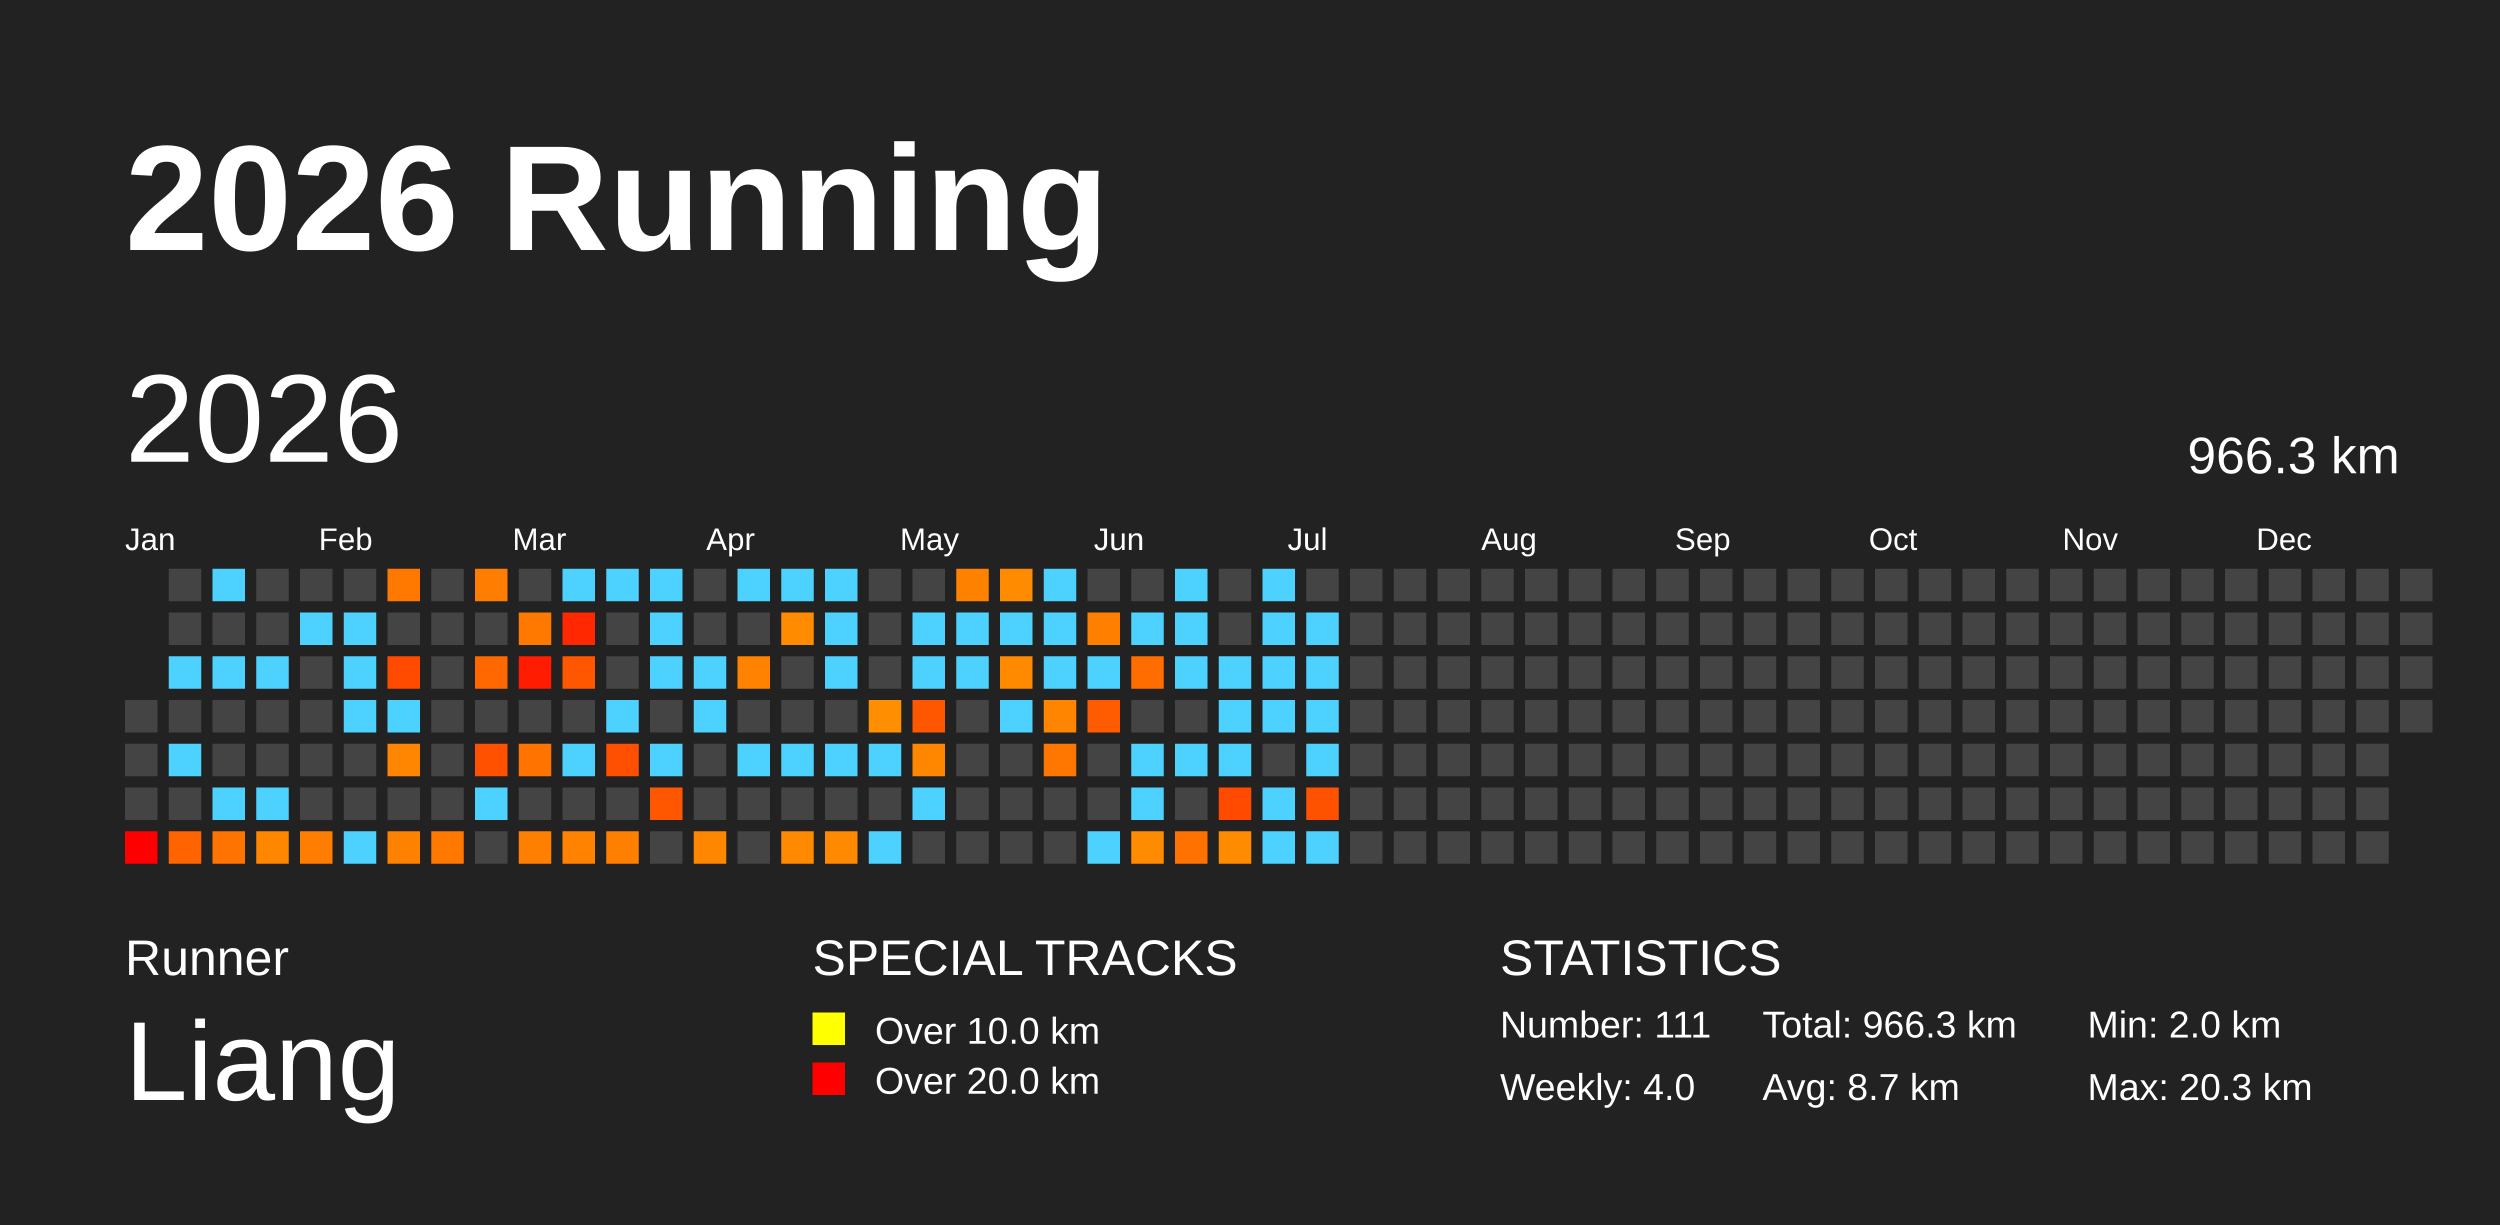
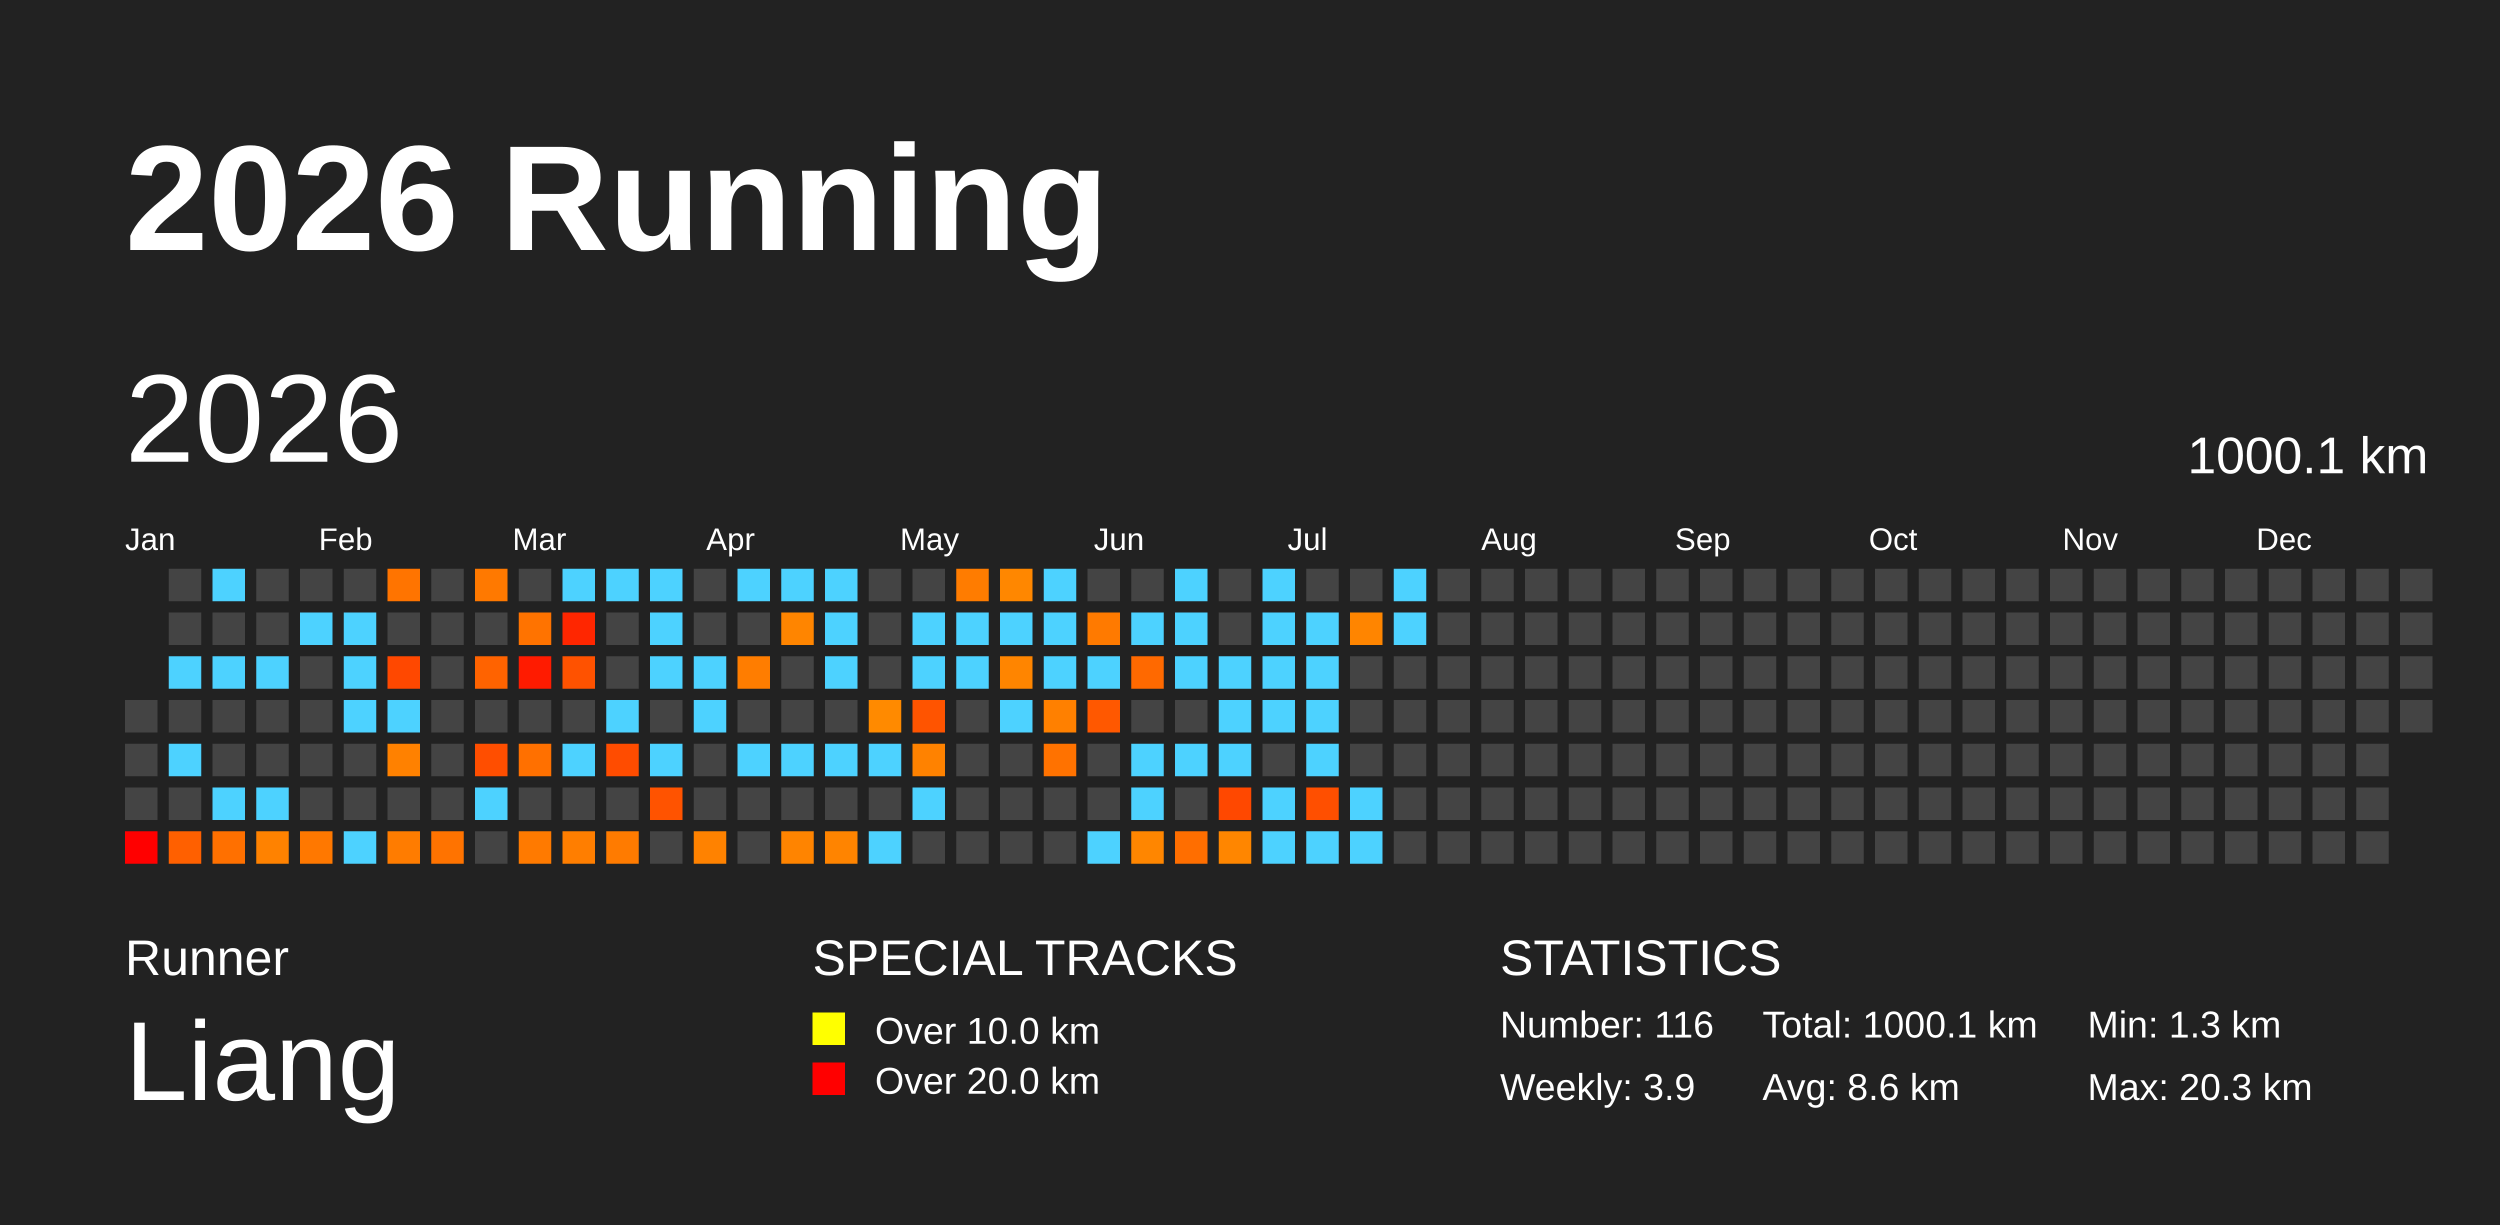
<svg xmlns="http://www.w3.org/2000/svg" baseProfile="full" height="98mm" version="1.1" viewBox="0,0,200,98" width="200mm">
  <defs />
  <rect fill="#222222" height="98" width="200" x="0" y="0" />
  <text fill="#FFFFFF" style="font-size:12px; font-family:Arial; font-weight:bold;" x="10" y="20">2026 Running</text>
  <text fill="#FFFFFF" style="font-size:4px; font-family:Arial" x="10" y="78">Runner</text>
  <text fill="#FFFFFF" style="font-size:9px; font-family:Arial" x="10" y="88">Liang</text>
  <text fill="#FFFFFF" style="font-size:4px; font-family:Arial" x="65" y="78">SPECIAL TRACKS</text>
  <rect fill="yellow" height="2.6" width="2.6" x="65" y="81" />
  <text fill="#FFFFFF" style="font-size:3px; font-family:Arial" x="70" y="83.5">Over 10.0 km</text>
  <rect fill="red" height="2.6" width="2.6" x="65" y="85" />
  <text fill="#FFFFFF" style="font-size:3px; font-family:Arial" x="70" y="87.5">Over 20.0 km</text>
  <text fill="#FFFFFF" style="font-size:4px; font-family:Arial" x="120" y="78">STATISTICS</text>
-   <text fill="#FFFFFF" style="font-size:3px; font-family:Arial" x="120" y="83">Number: 111</text>
-   <text fill="#FFFFFF" style="font-size:3px; font-family:Arial" x="120" y="88">Weekly: 4.0</text>
-   <text fill="#FFFFFF" style="font-size:3px; font-family:Arial" x="141" y="83">Total: 966.3 km</text>
-   <text fill="#FFFFFF" style="font-size:3px; font-family:Arial" x="141" y="88">Avg: 8.7 km</text>
-   <text fill="#FFFFFF" style="font-size:3px; font-family:Arial" x="167" y="83">Min: 2.0 km</text>
+   <text fill="#FFFFFF" style="font-size:3px; font-family:Arial" x="120" y="83">Number: 116</text>
+   <text fill="#FFFFFF" style="font-size:3px; font-family:Arial" x="120" y="88">Weekly: 3.9</text>
+   <text fill="#FFFFFF" style="font-size:3px; font-family:Arial" x="141" y="83">Total: 1000.1 km</text>
+   <text fill="#FFFFFF" style="font-size:3px; font-family:Arial" x="141" y="88">Avg: 8.6 km</text>
+   <text fill="#FFFFFF" style="font-size:3px; font-family:Arial" x="167" y="83">Min: 1.3 km</text>
  <text fill="#FFFFFF" style="font-size:3px; font-family:Arial" x="167" y="88">Max: 20.3 km</text>
  <text dominant-baseline="hanging" fill="#FFFFFF" style="font-size:10.0px; font-family:Arial;" x="10" y="30">2026</text>
-   <text dominant-baseline="hanging" fill="#FFFFFF" style="font-size:4.125px; font-family:Arial;" x="175" y="35">966.3 km</text>
+   <text dominant-baseline="hanging" fill="#FFFFFF" style="font-size:4.125px; font-family:Arial;" x="175" y="35">1000.1 km</text>
  <text fill="#FFFFFF" style="font-size:2.5px; font-family:Arial" x="10.0" y="44">Jan</text>
  <text fill="#FFFFFF" style="font-size:2.5px; font-family:Arial" x="25.5" y="44">Feb</text>
  <text fill="#FFFFFF" style="font-size:2.5px; font-family:Arial" x="41.0" y="44">Mar</text>
  <text fill="#FFFFFF" style="font-size:2.5px; font-family:Arial" x="56.5" y="44">Apr</text>
  <text fill="#FFFFFF" style="font-size:2.5px; font-family:Arial" x="72.0" y="44">May</text>
  <text fill="#FFFFFF" style="font-size:2.5px; font-family:Arial" x="87.5" y="44">Jun</text>
  <text fill="#FFFFFF" style="font-size:2.5px; font-family:Arial" x="103.0" y="44">Jul</text>
  <text fill="#FFFFFF" style="font-size:2.5px; font-family:Arial" x="118.5" y="44">Aug</text>
  <text fill="#FFFFFF" style="font-size:2.5px; font-family:Arial" x="134.0" y="44">Sep</text>
  <text fill="#FFFFFF" style="font-size:2.5px; font-family:Arial" x="149.5" y="44">Oct</text>
  <text fill="#FFFFFF" style="font-size:2.5px; font-family:Arial" x="165.0" y="44">Nov</text>
  <text fill="#FFFFFF" style="font-size:2.5px; font-family:Arial" x="180.5" y="44">Dec</text>
  <rect fill="#444444" height="2.6" width="2.6" x="10.0" y="56.0" />
  <rect fill="#444444" height="2.6" width="2.6" x="10.0" y="59.5" />
  <rect fill="#444444" height="2.6" width="2.6" x="10.0" y="63.0" />
  <rect fill="red" height="2.6" width="2.6" x="10.0" y="66.5" />
  <rect fill="#444444" height="2.6" width="2.6" x="13.5" y="45.5" />
  <rect fill="#444444" height="2.6" width="2.6" x="13.5" y="49.0" />
  <rect fill="#4dd2ff" height="2.6" width="2.6" x="13.5" y="52.5" />
  <rect fill="#444444" height="2.6" width="2.6" x="13.5" y="56.0" />
  <rect fill="#4dd2ff" height="2.6" width="2.6" x="13.5" y="59.5" />
  <rect fill="#444444" height="2.6" width="2.6" x="13.5" y="63.0" />
-   <rect fill="#ff6400" height="2.6" width="2.6" x="13.5" y="66.5" />
+   <rect fill="#ff6000" height="2.6" width="2.6" x="13.5" y="66.5" />
  <rect fill="#4dd2ff" height="2.6" width="2.6" x="17.0" y="45.5" />
  <rect fill="#444444" height="2.6" width="2.6" x="17.0" y="49.0" />
  <rect fill="#4dd2ff" height="2.6" width="2.6" x="17.0" y="52.5" />
  <rect fill="#444444" height="2.6" width="2.6" x="17.0" y="56.0" />
  <rect fill="#444444" height="2.6" width="2.6" x="17.0" y="59.5" />
  <rect fill="#4dd2ff" height="2.6" width="2.6" x="17.0" y="63.0" />
-   <rect fill="#ff7400" height="2.6" width="2.6" x="17.0" y="66.5" />
+   <rect fill="#ff7000" height="2.6" width="2.6" x="17.0" y="66.5" />
  <rect fill="#444444" height="2.6" width="2.6" x="20.5" y="45.5" />
  <rect fill="#444444" height="2.6" width="2.6" x="20.5" y="49.0" />
  <rect fill="#4dd2ff" height="2.6" width="2.6" x="20.5" y="52.5" />
  <rect fill="#444444" height="2.6" width="2.6" x="20.5" y="56.0" />
  <rect fill="#444444" height="2.6" width="2.6" x="20.5" y="59.5" />
  <rect fill="#4dd2ff" height="2.6" width="2.6" x="20.5" y="63.0" />
-   <rect fill="#ff8700" height="2.6" width="2.6" x="20.5" y="66.5" />
+   <rect fill="#ff8200" height="2.6" width="2.6" x="20.5" y="66.5" />
  <rect fill="#444444" height="2.6" width="2.6" x="24.0" y="45.5" />
  <rect fill="#4dd2ff" height="2.6" width="2.6" x="24.0" y="49.0" />
  <rect fill="#444444" height="2.6" width="2.6" x="24.0" y="52.5" />
  <rect fill="#444444" height="2.6" width="2.6" x="24.0" y="56.0" />
  <rect fill="#444444" height="2.6" width="2.6" x="24.0" y="59.5" />
  <rect fill="#444444" height="2.6" width="2.6" x="24.0" y="63.0" />
-   <rect fill="#ff7d00" height="2.6" width="2.6" x="24.0" y="66.5" />
+   <rect fill="#ff7800" height="2.6" width="2.6" x="24.0" y="66.5" />
  <rect fill="#444444" height="2.6" width="2.6" x="27.5" y="45.5" />
  <rect fill="#4dd2ff" height="2.6" width="2.6" x="27.5" y="49.0" />
  <rect fill="#4dd2ff" height="2.6" width="2.6" x="27.5" y="52.5" />
  <rect fill="#4dd2ff" height="2.6" width="2.6" x="27.5" y="56.0" />
  <rect fill="#444444" height="2.6" width="2.6" x="27.5" y="59.5" />
  <rect fill="#444444" height="2.6" width="2.6" x="27.5" y="63.0" />
  <rect fill="#4dd2ff" height="2.6" width="2.6" x="27.5" y="66.5" />
-   <rect fill="#ff7900" height="2.6" width="2.6" x="31.0" y="45.5" />
+   <rect fill="#ff7400" height="2.6" width="2.6" x="31.0" y="45.5" />
  <rect fill="#444444" height="2.6" width="2.6" x="31.0" y="49.0" />
-   <rect fill="#ff4b00" height="2.6" width="2.6" x="31.0" y="52.5" />
+   <rect fill="#ff4800" height="2.6" width="2.6" x="31.0" y="52.5" />
  <rect fill="#4dd2ff" height="2.6" width="2.6" x="31.0" y="56.0" />
-   <rect fill="#ff8600" height="2.6" width="2.6" x="31.0" y="59.5" />
+   <rect fill="#ff8100" height="2.6" width="2.6" x="31.0" y="59.5" />
  <rect fill="#444444" height="2.6" width="2.6" x="31.0" y="63.0" />
-   <rect fill="#ff8100" height="2.6" width="2.6" x="31.0" y="66.5" />
+   <rect fill="#ff7c00" height="2.6" width="2.6" x="31.0" y="66.5" />
  <rect fill="#444444" height="2.6" width="2.6" x="34.5" y="45.5" />
  <rect fill="#444444" height="2.6" width="2.6" x="34.5" y="49.0" />
  <rect fill="#444444" height="2.6" width="2.6" x="34.5" y="52.5" />
  <rect fill="#444444" height="2.6" width="2.6" x="34.5" y="56.0" />
  <rect fill="#444444" height="2.6" width="2.6" x="34.5" y="59.5" />
  <rect fill="#444444" height="2.6" width="2.6" x="34.5" y="63.0" />
-   <rect fill="#ff7800" height="2.6" width="2.6" x="34.5" y="66.5" />
-   <rect fill="#ff7d00" height="2.6" width="2.6" x="38.0" y="45.5" />
+   <rect fill="#ff7300" height="2.6" width="2.6" x="34.5" y="66.5" />
+   <rect fill="#ff7900" height="2.6" width="2.6" x="38.0" y="45.5" />
  <rect fill="#444444" height="2.6" width="2.6" x="38.0" y="49.0" />
-   <rect fill="#ff6700" height="2.6" width="2.6" x="38.0" y="52.5" />
+   <rect fill="#ff6300" height="2.6" width="2.6" x="38.0" y="52.5" />
  <rect fill="#444444" height="2.6" width="2.6" x="38.0" y="56.0" />
-   <rect fill="#ff5100" height="2.6" width="2.6" x="38.0" y="59.5" />
+   <rect fill="#ff4e00" height="2.6" width="2.6" x="38.0" y="59.5" />
  <rect fill="#4dd2ff" height="2.6" width="2.6" x="38.0" y="63.0" />
  <rect fill="#444444" height="2.6" width="2.6" x="38.0" y="66.5" />
  <rect fill="#444444" height="2.6" width="2.6" x="41.5" y="45.5" />
-   <rect fill="#ff7800" height="2.6" width="2.6" x="41.5" y="49.0" />
-   <rect fill="#ff1c00" height="2.6" width="2.6" x="41.5" y="52.5" />
+   <rect fill="#ff7300" height="2.6" width="2.6" x="41.5" y="49.0" />
+   <rect fill="#ff1b00" height="2.6" width="2.6" x="41.5" y="52.5" />
  <rect fill="#444444" height="2.6" width="2.6" x="41.5" y="56.0" />
-   <rect fill="#ff7400" height="2.6" width="2.6" x="41.5" y="59.5" />
+   <rect fill="#ff7000" height="2.6" width="2.6" x="41.5" y="59.5" />
  <rect fill="#444444" height="2.6" width="2.6" x="41.5" y="63.0" />
-   <rect fill="#ff7f00" height="2.6" width="2.6" x="41.5" y="66.5" />
+   <rect fill="#ff7a00" height="2.6" width="2.6" x="41.5" y="66.5" />
  <rect fill="#4dd2ff" height="2.6" width="2.6" x="45.0" y="45.5" />
-   <rect fill="#ff2800" height="2.6" width="2.6" x="45.0" y="49.0" />
-   <rect fill="#ff5600" height="2.6" width="2.6" x="45.0" y="52.5" />
+   <rect fill="#ff2600" height="2.6" width="2.6" x="45.0" y="49.0" />
+   <rect fill="#ff5200" height="2.6" width="2.6" x="45.0" y="52.5" />
  <rect fill="#444444" height="2.6" width="2.6" x="45.0" y="56.0" />
  <rect fill="#4dd2ff" height="2.6" width="2.6" x="45.0" y="59.5" />
  <rect fill="#444444" height="2.6" width="2.6" x="45.0" y="63.0" />
-   <rect fill="#ff8300" height="2.6" width="2.6" x="45.0" y="66.5" />
+   <rect fill="#ff7e00" height="2.6" width="2.6" x="45.0" y="66.5" />
  <rect fill="#4dd2ff" height="2.6" width="2.6" x="48.5" y="45.5" />
  <rect fill="#444444" height="2.6" width="2.6" x="48.5" y="49.0" />
  <rect fill="#444444" height="2.6" width="2.6" x="48.5" y="52.5" />
  <rect fill="#4dd2ff" height="2.6" width="2.6" x="48.5" y="56.0" />
-   <rect fill="#ff4f00" height="2.6" width="2.6" x="48.5" y="59.5" />
+   <rect fill="#ff4c00" height="2.6" width="2.6" x="48.5" y="59.5" />
  <rect fill="#444444" height="2.6" width="2.6" x="48.5" y="63.0" />
-   <rect fill="#ff8000" height="2.6" width="2.6" x="48.5" y="66.5" />
+   <rect fill="#ff7b00" height="2.6" width="2.6" x="48.5" y="66.5" />
  <rect fill="#4dd2ff" height="2.6" width="2.6" x="52.0" y="45.5" />
  <rect fill="#4dd2ff" height="2.6" width="2.6" x="52.0" y="49.0" />
  <rect fill="#4dd2ff" height="2.6" width="2.6" x="52.0" y="52.5" />
  <rect fill="#444444" height="2.6" width="2.6" x="52.0" y="56.0" />
  <rect fill="#4dd2ff" height="2.6" width="2.6" x="52.0" y="59.5" />
-   <rect fill="#ff5600" height="2.6" width="2.6" x="52.0" y="63.0" />
+   <rect fill="#ff5300" height="2.6" width="2.6" x="52.0" y="63.0" />
  <rect fill="#444444" height="2.6" width="2.6" x="52.0" y="66.5" />
  <rect fill="#444444" height="2.6" width="2.6" x="55.5" y="45.5" />
  <rect fill="#444444" height="2.6" width="2.6" x="55.5" y="49.0" />
  <rect fill="#4dd2ff" height="2.6" width="2.6" x="55.5" y="52.5" />
  <rect fill="#4dd2ff" height="2.6" width="2.6" x="55.5" y="56.0" />
  <rect fill="#444444" height="2.6" width="2.6" x="55.5" y="59.5" />
  <rect fill="#444444" height="2.6" width="2.6" x="55.5" y="63.0" />
-   <rect fill="#ff8700" height="2.6" width="2.6" x="55.5" y="66.5" />
+   <rect fill="#ff8200" height="2.6" width="2.6" x="55.5" y="66.5" />
  <rect fill="#4dd2ff" height="2.6" width="2.6" x="59.0" y="45.5" />
  <rect fill="#444444" height="2.6" width="2.6" x="59.0" y="49.0" />
-   <rect fill="#ff8200" height="2.6" width="2.6" x="59.0" y="52.5" />
+   <rect fill="#ff7d00" height="2.6" width="2.6" x="59.0" y="52.5" />
  <rect fill="#444444" height="2.6" width="2.6" x="59.0" y="56.0" />
  <rect fill="#4dd2ff" height="2.6" width="2.6" x="59.0" y="59.5" />
  <rect fill="#444444" height="2.6" width="2.6" x="59.0" y="63.0" />
  <rect fill="#444444" height="2.6" width="2.6" x="59.0" y="66.5" />
  <rect fill="#4dd2ff" height="2.6" width="2.6" x="62.5" y="45.5" />
-   <rect fill="#ff8b00" height="2.6" width="2.6" x="62.5" y="49.0" />
+   <rect fill="#ff8500" height="2.6" width="2.6" x="62.5" y="49.0" />
  <rect fill="#444444" height="2.6" width="2.6" x="62.5" y="52.5" />
  <rect fill="#444444" height="2.6" width="2.6" x="62.5" y="56.0" />
  <rect fill="#4dd2ff" height="2.6" width="2.6" x="62.5" y="59.5" />
  <rect fill="#444444" height="2.6" width="2.6" x="62.5" y="63.0" />
-   <rect fill="#ff8900" height="2.6" width="2.6" x="62.5" y="66.5" />
+   <rect fill="#ff8400" height="2.6" width="2.6" x="62.5" y="66.5" />
  <rect fill="#4dd2ff" height="2.6" width="2.6" x="66.0" y="45.5" />
  <rect fill="#4dd2ff" height="2.6" width="2.6" x="66.0" y="49.0" />
  <rect fill="#4dd2ff" height="2.6" width="2.6" x="66.0" y="52.5" />
  <rect fill="#444444" height="2.6" width="2.6" x="66.0" y="56.0" />
  <rect fill="#4dd2ff" height="2.6" width="2.6" x="66.0" y="59.5" />
  <rect fill="#444444" height="2.6" width="2.6" x="66.0" y="63.0" />
-   <rect fill="#ff8900" height="2.6" width="2.6" x="66.0" y="66.5" />
+   <rect fill="#ff8400" height="2.6" width="2.6" x="66.0" y="66.5" />
  <rect fill="#444444" height="2.6" width="2.6" x="69.5" y="45.5" />
  <rect fill="#444444" height="2.6" width="2.6" x="69.5" y="49.0" />
  <rect fill="#444444" height="2.6" width="2.6" x="69.5" y="52.5" />
-   <rect fill="#ff8f00" height="2.6" width="2.6" x="69.5" y="56.0" />
+   <rect fill="#ff8a00" height="2.6" width="2.6" x="69.5" y="56.0" />
  <rect fill="#4dd2ff" height="2.6" width="2.6" x="69.5" y="59.5" />
  <rect fill="#444444" height="2.6" width="2.6" x="69.5" y="63.0" />
  <rect fill="#4dd2ff" height="2.6" width="2.6" x="69.5" y="66.5" />
  <rect fill="#444444" height="2.6" width="2.6" x="73.0" y="45.5" />
  <rect fill="#4dd2ff" height="2.6" width="2.6" x="73.0" y="49.0" />
  <rect fill="#4dd2ff" height="2.6" width="2.6" x="73.0" y="52.5" />
-   <rect fill="#ff5700" height="2.6" width="2.6" x="73.0" y="56.0" />
-   <rect fill="#ff8700" height="2.6" width="2.6" x="73.0" y="59.5" />
+   <rect fill="#ff5400" height="2.6" width="2.6" x="73.0" y="56.0" />
+   <rect fill="#ff8200" height="2.6" width="2.6" x="73.0" y="59.5" />
  <rect fill="#4dd2ff" height="2.6" width="2.6" x="73.0" y="63.0" />
  <rect fill="#444444" height="2.6" width="2.6" x="73.0" y="66.5" />
-   <rect fill="#ff8100" height="2.6" width="2.6" x="76.5" y="45.5" />
+   <rect fill="#ff7c00" height="2.6" width="2.6" x="76.5" y="45.5" />
  <rect fill="#4dd2ff" height="2.6" width="2.6" x="76.5" y="49.0" />
  <rect fill="#4dd2ff" height="2.6" width="2.6" x="76.5" y="52.5" />
  <rect fill="#444444" height="2.6" width="2.6" x="76.5" y="56.0" />
  <rect fill="#444444" height="2.6" width="2.6" x="76.5" y="59.5" />
  <rect fill="#444444" height="2.6" width="2.6" x="76.5" y="63.0" />
  <rect fill="#444444" height="2.6" width="2.6" x="76.5" y="66.5" />
-   <rect fill="#ff8c00" height="2.6" width="2.6" x="80.0" y="45.5" />
+   <rect fill="#ff8700" height="2.6" width="2.6" x="80.0" y="45.5" />
  <rect fill="#4dd2ff" height="2.6" width="2.6" x="80.0" y="49.0" />
-   <rect fill="#ff8a00" height="2.6" width="2.6" x="80.0" y="52.5" />
+   <rect fill="#ff8500" height="2.6" width="2.6" x="80.0" y="52.5" />
  <rect fill="#4dd2ff" height="2.6" width="2.6" x="80.0" y="56.0" />
  <rect fill="#444444" height="2.6" width="2.6" x="80.0" y="59.5" />
  <rect fill="#444444" height="2.6" width="2.6" x="80.0" y="63.0" />
  <rect fill="#444444" height="2.6" width="2.6" x="80.0" y="66.5" />
  <rect fill="#4dd2ff" height="2.6" width="2.6" x="83.5" y="45.5" />
  <rect fill="#4dd2ff" height="2.6" width="2.6" x="83.5" y="49.0" />
  <rect fill="#4dd2ff" height="2.6" width="2.6" x="83.5" y="52.5" />
-   <rect fill="#ff8500" height="2.6" width="2.6" x="83.5" y="56.0" />
-   <rect fill="#ff7700" height="2.6" width="2.6" x="83.5" y="59.5" />
+   <rect fill="#ff8000" height="2.6" width="2.6" x="83.5" y="56.0" />
+   <rect fill="#ff7200" height="2.6" width="2.6" x="83.5" y="59.5" />
  <rect fill="#444444" height="2.6" width="2.6" x="83.5" y="63.0" />
  <rect fill="#444444" height="2.6" width="2.6" x="83.5" y="66.5" />
  <rect fill="#444444" height="2.6" width="2.6" x="87.0" y="45.5" />
-   <rect fill="#ff7f00" height="2.6" width="2.6" x="87.0" y="49.0" />
+   <rect fill="#ff7a00" height="2.6" width="2.6" x="87.0" y="49.0" />
  <rect fill="#4dd2ff" height="2.6" width="2.6" x="87.0" y="52.5" />
-   <rect fill="#ff5b00" height="2.6" width="2.6" x="87.0" y="56.0" />
+   <rect fill="#ff5800" height="2.6" width="2.6" x="87.0" y="56.0" />
  <rect fill="#444444" height="2.6" width="2.6" x="87.0" y="59.5" />
  <rect fill="#444444" height="2.6" width="2.6" x="87.0" y="63.0" />
  <rect fill="#4dd2ff" height="2.6" width="2.6" x="87.0" y="66.5" />
  <rect fill="#444444" height="2.6" width="2.6" x="90.5" y="45.5" />
  <rect fill="#4dd2ff" height="2.6" width="2.6" x="90.5" y="49.0" />
-   <rect fill="#ff6d00" height="2.6" width="2.6" x="90.5" y="52.5" />
+   <rect fill="#ff6900" height="2.6" width="2.6" x="90.5" y="52.5" />
  <rect fill="#444444" height="2.6" width="2.6" x="90.5" y="56.0" />
  <rect fill="#4dd2ff" height="2.6" width="2.6" x="90.5" y="59.5" />
  <rect fill="#4dd2ff" height="2.6" width="2.6" x="90.5" y="63.0" />
-   <rect fill="#ff8b00" height="2.6" width="2.6" x="90.5" y="66.5" />
+   <rect fill="#ff8600" height="2.6" width="2.6" x="90.5" y="66.5" />
  <rect fill="#4dd2ff" height="2.6" width="2.6" x="94.0" y="45.5" />
  <rect fill="#4dd2ff" height="2.6" width="2.6" x="94.0" y="49.0" />
  <rect fill="#4dd2ff" height="2.6" width="2.6" x="94.0" y="52.5" />
  <rect fill="#444444" height="2.6" width="2.6" x="94.0" y="56.0" />
  <rect fill="#4dd2ff" height="2.6" width="2.6" x="94.0" y="59.5" />
  <rect fill="#444444" height="2.6" width="2.6" x="94.0" y="63.0" />
-   <rect fill="#ff7200" height="2.6" width="2.6" x="94.0" y="66.5" />
+   <rect fill="#ff6e00" height="2.6" width="2.6" x="94.0" y="66.5" />
  <rect fill="#444444" height="2.6" width="2.6" x="97.5" y="45.5" />
  <rect fill="#444444" height="2.6" width="2.6" x="97.5" y="49.0" />
  <rect fill="#4dd2ff" height="2.6" width="2.6" x="97.5" y="52.5" />
  <rect fill="#4dd2ff" height="2.6" width="2.6" x="97.5" y="56.0" />
  <rect fill="#4dd2ff" height="2.6" width="2.6" x="97.5" y="59.5" />
-   <rect fill="#ff4a00" height="2.6" width="2.6" x="97.5" y="63.0" />
-   <rect fill="#ff8b00" height="2.6" width="2.6" x="97.5" y="66.5" />
+   <rect fill="#ff4800" height="2.6" width="2.6" x="97.5" y="63.0" />
+   <rect fill="#ff8600" height="2.6" width="2.6" x="97.5" y="66.5" />
  <rect fill="#4dd2ff" height="2.6" width="2.6" x="101.0" y="45.5" />
  <rect fill="#4dd2ff" height="2.6" width="2.6" x="101.0" y="49.0" />
  <rect fill="#4dd2ff" height="2.6" width="2.6" x="101.0" y="52.5" />
  <rect fill="#4dd2ff" height="2.6" width="2.6" x="101.0" y="56.0" />
  <rect fill="#444444" height="2.6" width="2.6" x="101.0" y="59.5" />
  <rect fill="#4dd2ff" height="2.6" width="2.6" x="101.0" y="63.0" />
  <rect fill="#4dd2ff" height="2.6" width="2.6" x="101.0" y="66.5" />
  <rect fill="#444444" height="2.6" width="2.6" x="104.5" y="45.5" />
  <rect fill="#4dd2ff" height="2.6" width="2.6" x="104.5" y="49.0" />
  <rect fill="#4dd2ff" height="2.6" width="2.6" x="104.5" y="52.5" />
  <rect fill="#4dd2ff" height="2.6" width="2.6" x="104.5" y="56.0" />
  <rect fill="#4dd2ff" height="2.6" width="2.6" x="104.5" y="59.5" />
-   <rect fill="#ff5200" height="2.6" width="2.6" x="104.5" y="63.0" />
+   <rect fill="#ff4f00" height="2.6" width="2.6" x="104.5" y="63.0" />
  <rect fill="#4dd2ff" height="2.6" width="2.6" x="104.5" y="66.5" />
  <rect fill="#444444" height="2.6" width="2.6" x="108.0" y="45.5" />
-   <rect fill="#444444" height="2.6" width="2.6" x="108.0" y="49.0" />
+   <rect fill="#ff8500" height="2.6" width="2.6" x="108.0" y="49.0" />
  <rect fill="#444444" height="2.6" width="2.6" x="108.0" y="52.5" />
  <rect fill="#444444" height="2.6" width="2.6" x="108.0" y="56.0" />
  <rect fill="#444444" height="2.6" width="2.6" x="108.0" y="59.5" />
-   <rect fill="#444444" height="2.6" width="2.6" x="108.0" y="63.0" />
-   <rect fill="#444444" height="2.6" width="2.6" x="108.0" y="66.5" />
-   <rect fill="#444444" height="2.6" width="2.6" x="111.5" y="45.5" />
-   <rect fill="#444444" height="2.6" width="2.6" x="111.5" y="49.0" />
+   <rect fill="#4dd2ff" height="2.6" width="2.6" x="108.0" y="63.0" />
+   <rect fill="#4dd2ff" height="2.6" width="2.6" x="108.0" y="66.5" />
+   <rect fill="#4dd2ff" height="2.6" width="2.6" x="111.5" y="45.5" />
+   <rect fill="#4dd2ff" height="2.6" width="2.6" x="111.5" y="49.0" />
  <rect fill="#444444" height="2.6" width="2.6" x="111.5" y="52.5" />
  <rect fill="#444444" height="2.6" width="2.6" x="111.5" y="56.0" />
  <rect fill="#444444" height="2.6" width="2.6" x="111.5" y="59.5" />
  <rect fill="#444444" height="2.6" width="2.6" x="111.5" y="63.0" />
  <rect fill="#444444" height="2.6" width="2.6" x="111.5" y="66.5" />
  <rect fill="#444444" height="2.6" width="2.6" x="115.0" y="45.5" />
  <rect fill="#444444" height="2.6" width="2.6" x="115.0" y="49.0" />
  <rect fill="#444444" height="2.6" width="2.6" x="115.0" y="52.5" />
  <rect fill="#444444" height="2.6" width="2.6" x="115.0" y="56.0" />
  <rect fill="#444444" height="2.6" width="2.6" x="115.0" y="59.5" />
  <rect fill="#444444" height="2.6" width="2.6" x="115.0" y="63.0" />
  <rect fill="#444444" height="2.6" width="2.6" x="115.0" y="66.5" />
  <rect fill="#444444" height="2.6" width="2.6" x="118.5" y="45.5" />
  <rect fill="#444444" height="2.6" width="2.6" x="118.5" y="49.0" />
  <rect fill="#444444" height="2.6" width="2.6" x="118.5" y="52.5" />
  <rect fill="#444444" height="2.6" width="2.6" x="118.5" y="56.0" />
  <rect fill="#444444" height="2.6" width="2.6" x="118.5" y="59.5" />
  <rect fill="#444444" height="2.6" width="2.6" x="118.5" y="63.0" />
  <rect fill="#444444" height="2.6" width="2.6" x="118.5" y="66.5" />
  <rect fill="#444444" height="2.6" width="2.6" x="122.0" y="45.5" />
  <rect fill="#444444" height="2.6" width="2.6" x="122.0" y="49.0" />
  <rect fill="#444444" height="2.6" width="2.6" x="122.0" y="52.5" />
  <rect fill="#444444" height="2.6" width="2.6" x="122.0" y="56.0" />
  <rect fill="#444444" height="2.6" width="2.6" x="122.0" y="59.5" />
  <rect fill="#444444" height="2.6" width="2.6" x="122.0" y="63.0" />
  <rect fill="#444444" height="2.6" width="2.6" x="122.0" y="66.5" />
  <rect fill="#444444" height="2.6" width="2.6" x="125.5" y="45.5" />
  <rect fill="#444444" height="2.6" width="2.6" x="125.5" y="49.0" />
  <rect fill="#444444" height="2.6" width="2.6" x="125.5" y="52.5" />
  <rect fill="#444444" height="2.6" width="2.6" x="125.5" y="56.0" />
  <rect fill="#444444" height="2.6" width="2.6" x="125.5" y="59.5" />
  <rect fill="#444444" height="2.6" width="2.6" x="125.5" y="63.0" />
  <rect fill="#444444" height="2.6" width="2.6" x="125.5" y="66.5" />
  <rect fill="#444444" height="2.6" width="2.6" x="129.0" y="45.5" />
  <rect fill="#444444" height="2.6" width="2.6" x="129.0" y="49.0" />
  <rect fill="#444444" height="2.6" width="2.6" x="129.0" y="52.5" />
  <rect fill="#444444" height="2.6" width="2.6" x="129.0" y="56.0" />
  <rect fill="#444444" height="2.6" width="2.6" x="129.0" y="59.5" />
  <rect fill="#444444" height="2.6" width="2.6" x="129.0" y="63.0" />
  <rect fill="#444444" height="2.6" width="2.6" x="129.0" y="66.5" />
  <rect fill="#444444" height="2.6" width="2.6" x="132.5" y="45.5" />
  <rect fill="#444444" height="2.6" width="2.6" x="132.5" y="49.0" />
  <rect fill="#444444" height="2.6" width="2.6" x="132.5" y="52.5" />
  <rect fill="#444444" height="2.6" width="2.6" x="132.5" y="56.0" />
  <rect fill="#444444" height="2.6" width="2.6" x="132.5" y="59.5" />
  <rect fill="#444444" height="2.6" width="2.6" x="132.5" y="63.0" />
  <rect fill="#444444" height="2.6" width="2.6" x="132.5" y="66.5" />
  <rect fill="#444444" height="2.6" width="2.6" x="136.0" y="45.5" />
  <rect fill="#444444" height="2.6" width="2.6" x="136.0" y="49.0" />
  <rect fill="#444444" height="2.6" width="2.6" x="136.0" y="52.5" />
  <rect fill="#444444" height="2.6" width="2.6" x="136.0" y="56.0" />
  <rect fill="#444444" height="2.6" width="2.6" x="136.0" y="59.5" />
  <rect fill="#444444" height="2.6" width="2.6" x="136.0" y="63.0" />
  <rect fill="#444444" height="2.6" width="2.6" x="136.0" y="66.5" />
  <rect fill="#444444" height="2.6" width="2.6" x="139.5" y="45.5" />
  <rect fill="#444444" height="2.6" width="2.6" x="139.5" y="49.0" />
  <rect fill="#444444" height="2.6" width="2.6" x="139.5" y="52.5" />
  <rect fill="#444444" height="2.6" width="2.6" x="139.5" y="56.0" />
  <rect fill="#444444" height="2.6" width="2.6" x="139.5" y="59.5" />
  <rect fill="#444444" height="2.6" width="2.6" x="139.5" y="63.0" />
  <rect fill="#444444" height="2.6" width="2.6" x="139.5" y="66.5" />
  <rect fill="#444444" height="2.6" width="2.6" x="143.0" y="45.5" />
  <rect fill="#444444" height="2.6" width="2.6" x="143.0" y="49.0" />
  <rect fill="#444444" height="2.6" width="2.6" x="143.0" y="52.5" />
  <rect fill="#444444" height="2.6" width="2.6" x="143.0" y="56.0" />
  <rect fill="#444444" height="2.6" width="2.6" x="143.0" y="59.5" />
  <rect fill="#444444" height="2.6" width="2.6" x="143.0" y="63.0" />
  <rect fill="#444444" height="2.6" width="2.6" x="143.0" y="66.5" />
  <rect fill="#444444" height="2.6" width="2.6" x="146.5" y="45.5" />
  <rect fill="#444444" height="2.6" width="2.6" x="146.5" y="49.0" />
  <rect fill="#444444" height="2.6" width="2.6" x="146.5" y="52.5" />
  <rect fill="#444444" height="2.6" width="2.6" x="146.5" y="56.0" />
  <rect fill="#444444" height="2.6" width="2.6" x="146.5" y="59.5" />
  <rect fill="#444444" height="2.6" width="2.6" x="146.5" y="63.0" />
  <rect fill="#444444" height="2.6" width="2.6" x="146.5" y="66.5" />
  <rect fill="#444444" height="2.6" width="2.6" x="150.0" y="45.5" />
  <rect fill="#444444" height="2.6" width="2.6" x="150.0" y="49.0" />
  <rect fill="#444444" height="2.6" width="2.6" x="150.0" y="52.5" />
  <rect fill="#444444" height="2.6" width="2.6" x="150.0" y="56.0" />
  <rect fill="#444444" height="2.6" width="2.6" x="150.0" y="59.5" />
  <rect fill="#444444" height="2.6" width="2.6" x="150.0" y="63.0" />
  <rect fill="#444444" height="2.6" width="2.6" x="150.0" y="66.5" />
  <rect fill="#444444" height="2.6" width="2.6" x="153.5" y="45.5" />
  <rect fill="#444444" height="2.6" width="2.6" x="153.5" y="49.0" />
  <rect fill="#444444" height="2.6" width="2.6" x="153.5" y="52.5" />
  <rect fill="#444444" height="2.6" width="2.6" x="153.5" y="56.0" />
  <rect fill="#444444" height="2.6" width="2.6" x="153.5" y="59.5" />
  <rect fill="#444444" height="2.6" width="2.6" x="153.5" y="63.0" />
  <rect fill="#444444" height="2.6" width="2.6" x="153.5" y="66.5" />
  <rect fill="#444444" height="2.6" width="2.6" x="157.0" y="45.5" />
  <rect fill="#444444" height="2.6" width="2.6" x="157.0" y="49.0" />
  <rect fill="#444444" height="2.6" width="2.6" x="157.0" y="52.5" />
  <rect fill="#444444" height="2.6" width="2.6" x="157.0" y="56.0" />
  <rect fill="#444444" height="2.6" width="2.6" x="157.0" y="59.5" />
  <rect fill="#444444" height="2.6" width="2.6" x="157.0" y="63.0" />
  <rect fill="#444444" height="2.6" width="2.6" x="157.0" y="66.5" />
  <rect fill="#444444" height="2.6" width="2.6" x="160.5" y="45.5" />
  <rect fill="#444444" height="2.6" width="2.6" x="160.5" y="49.0" />
  <rect fill="#444444" height="2.6" width="2.6" x="160.5" y="52.5" />
  <rect fill="#444444" height="2.6" width="2.6" x="160.5" y="56.0" />
  <rect fill="#444444" height="2.6" width="2.6" x="160.5" y="59.5" />
  <rect fill="#444444" height="2.6" width="2.6" x="160.5" y="63.0" />
  <rect fill="#444444" height="2.6" width="2.6" x="160.5" y="66.5" />
  <rect fill="#444444" height="2.6" width="2.6" x="164.0" y="45.5" />
  <rect fill="#444444" height="2.6" width="2.6" x="164.0" y="49.0" />
  <rect fill="#444444" height="2.6" width="2.6" x="164.0" y="52.5" />
  <rect fill="#444444" height="2.6" width="2.6" x="164.0" y="56.0" />
  <rect fill="#444444" height="2.6" width="2.6" x="164.0" y="59.5" />
  <rect fill="#444444" height="2.6" width="2.6" x="164.0" y="63.0" />
  <rect fill="#444444" height="2.6" width="2.6" x="164.0" y="66.5" />
  <rect fill="#444444" height="2.6" width="2.6" x="167.5" y="45.5" />
  <rect fill="#444444" height="2.6" width="2.6" x="167.5" y="49.0" />
  <rect fill="#444444" height="2.6" width="2.6" x="167.5" y="52.5" />
  <rect fill="#444444" height="2.6" width="2.6" x="167.5" y="56.0" />
  <rect fill="#444444" height="2.6" width="2.6" x="167.5" y="59.5" />
  <rect fill="#444444" height="2.6" width="2.6" x="167.5" y="63.0" />
  <rect fill="#444444" height="2.6" width="2.6" x="167.5" y="66.5" />
  <rect fill="#444444" height="2.6" width="2.6" x="171.0" y="45.5" />
  <rect fill="#444444" height="2.6" width="2.6" x="171.0" y="49.0" />
  <rect fill="#444444" height="2.6" width="2.6" x="171.0" y="52.5" />
  <rect fill="#444444" height="2.6" width="2.6" x="171.0" y="56.0" />
  <rect fill="#444444" height="2.6" width="2.6" x="171.0" y="59.5" />
  <rect fill="#444444" height="2.6" width="2.6" x="171.0" y="63.0" />
  <rect fill="#444444" height="2.6" width="2.6" x="171.0" y="66.5" />
  <rect fill="#444444" height="2.6" width="2.6" x="174.5" y="45.5" />
  <rect fill="#444444" height="2.6" width="2.6" x="174.5" y="49.0" />
  <rect fill="#444444" height="2.6" width="2.6" x="174.5" y="52.5" />
  <rect fill="#444444" height="2.6" width="2.6" x="174.5" y="56.0" />
  <rect fill="#444444" height="2.6" width="2.6" x="174.5" y="59.5" />
  <rect fill="#444444" height="2.6" width="2.6" x="174.5" y="63.0" />
  <rect fill="#444444" height="2.6" width="2.6" x="174.5" y="66.5" />
  <rect fill="#444444" height="2.6" width="2.6" x="178.0" y="45.5" />
  <rect fill="#444444" height="2.6" width="2.6" x="178.0" y="49.0" />
  <rect fill="#444444" height="2.6" width="2.6" x="178.0" y="52.5" />
  <rect fill="#444444" height="2.6" width="2.6" x="178.0" y="56.0" />
  <rect fill="#444444" height="2.6" width="2.6" x="178.0" y="59.5" />
  <rect fill="#444444" height="2.6" width="2.6" x="178.0" y="63.0" />
  <rect fill="#444444" height="2.6" width="2.6" x="178.0" y="66.5" />
  <rect fill="#444444" height="2.6" width="2.6" x="181.5" y="45.5" />
  <rect fill="#444444" height="2.6" width="2.6" x="181.5" y="49.0" />
  <rect fill="#444444" height="2.6" width="2.6" x="181.5" y="52.5" />
  <rect fill="#444444" height="2.6" width="2.6" x="181.5" y="56.0" />
  <rect fill="#444444" height="2.6" width="2.6" x="181.5" y="59.5" />
  <rect fill="#444444" height="2.6" width="2.6" x="181.5" y="63.0" />
  <rect fill="#444444" height="2.6" width="2.6" x="181.5" y="66.5" />
  <rect fill="#444444" height="2.6" width="2.6" x="185.0" y="45.5" />
  <rect fill="#444444" height="2.6" width="2.6" x="185.0" y="49.0" />
  <rect fill="#444444" height="2.6" width="2.6" x="185.0" y="52.5" />
  <rect fill="#444444" height="2.6" width="2.6" x="185.0" y="56.0" />
  <rect fill="#444444" height="2.6" width="2.6" x="185.0" y="59.5" />
  <rect fill="#444444" height="2.6" width="2.6" x="185.0" y="63.0" />
  <rect fill="#444444" height="2.6" width="2.6" x="185.0" y="66.5" />
  <rect fill="#444444" height="2.6" width="2.6" x="188.5" y="45.5" />
  <rect fill="#444444" height="2.6" width="2.6" x="188.5" y="49.0" />
  <rect fill="#444444" height="2.6" width="2.6" x="188.5" y="52.5" />
  <rect fill="#444444" height="2.6" width="2.6" x="188.5" y="56.0" />
  <rect fill="#444444" height="2.6" width="2.6" x="188.5" y="59.5" />
  <rect fill="#444444" height="2.6" width="2.6" x="188.5" y="63.0" />
  <rect fill="#444444" height="2.6" width="2.6" x="188.5" y="66.5" />
  <rect fill="#444444" height="2.6" width="2.6" x="192.0" y="45.5" />
  <rect fill="#444444" height="2.6" width="2.6" x="192.0" y="49.0" />
  <rect fill="#444444" height="2.6" width="2.6" x="192.0" y="52.5" />
  <rect fill="#444444" height="2.6" width="2.6" x="192.0" y="56.0" />
</svg>
